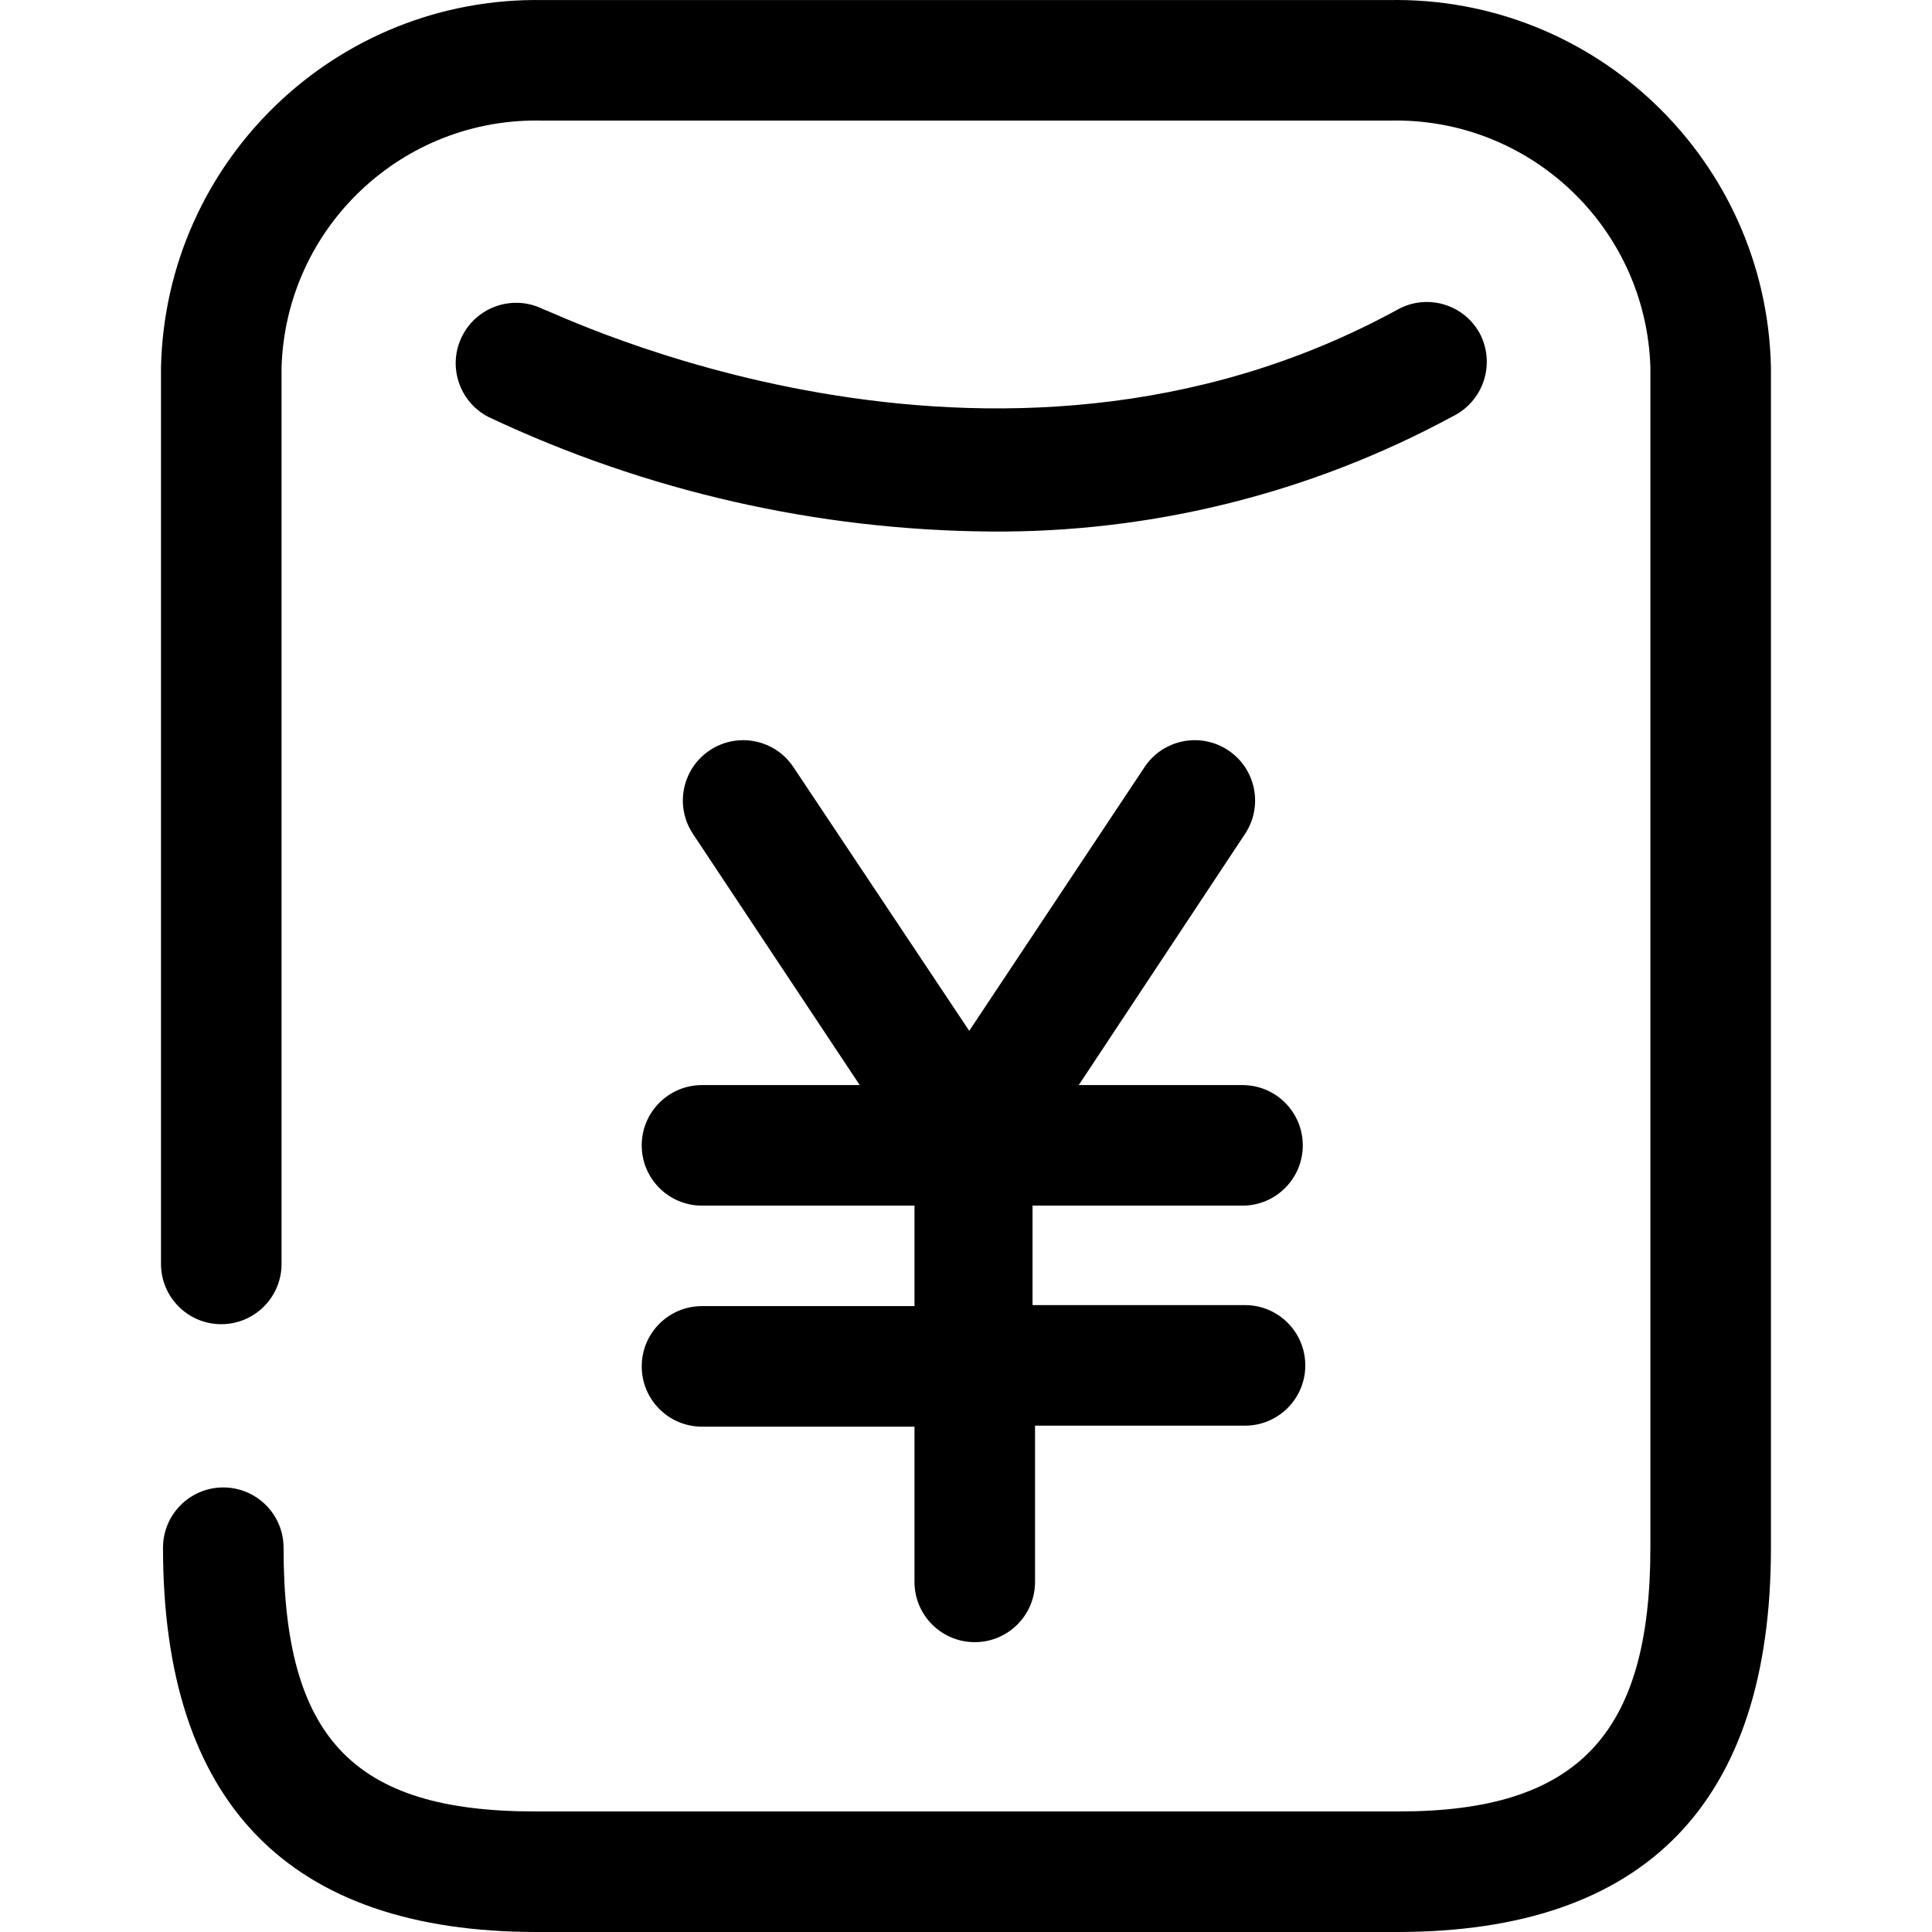
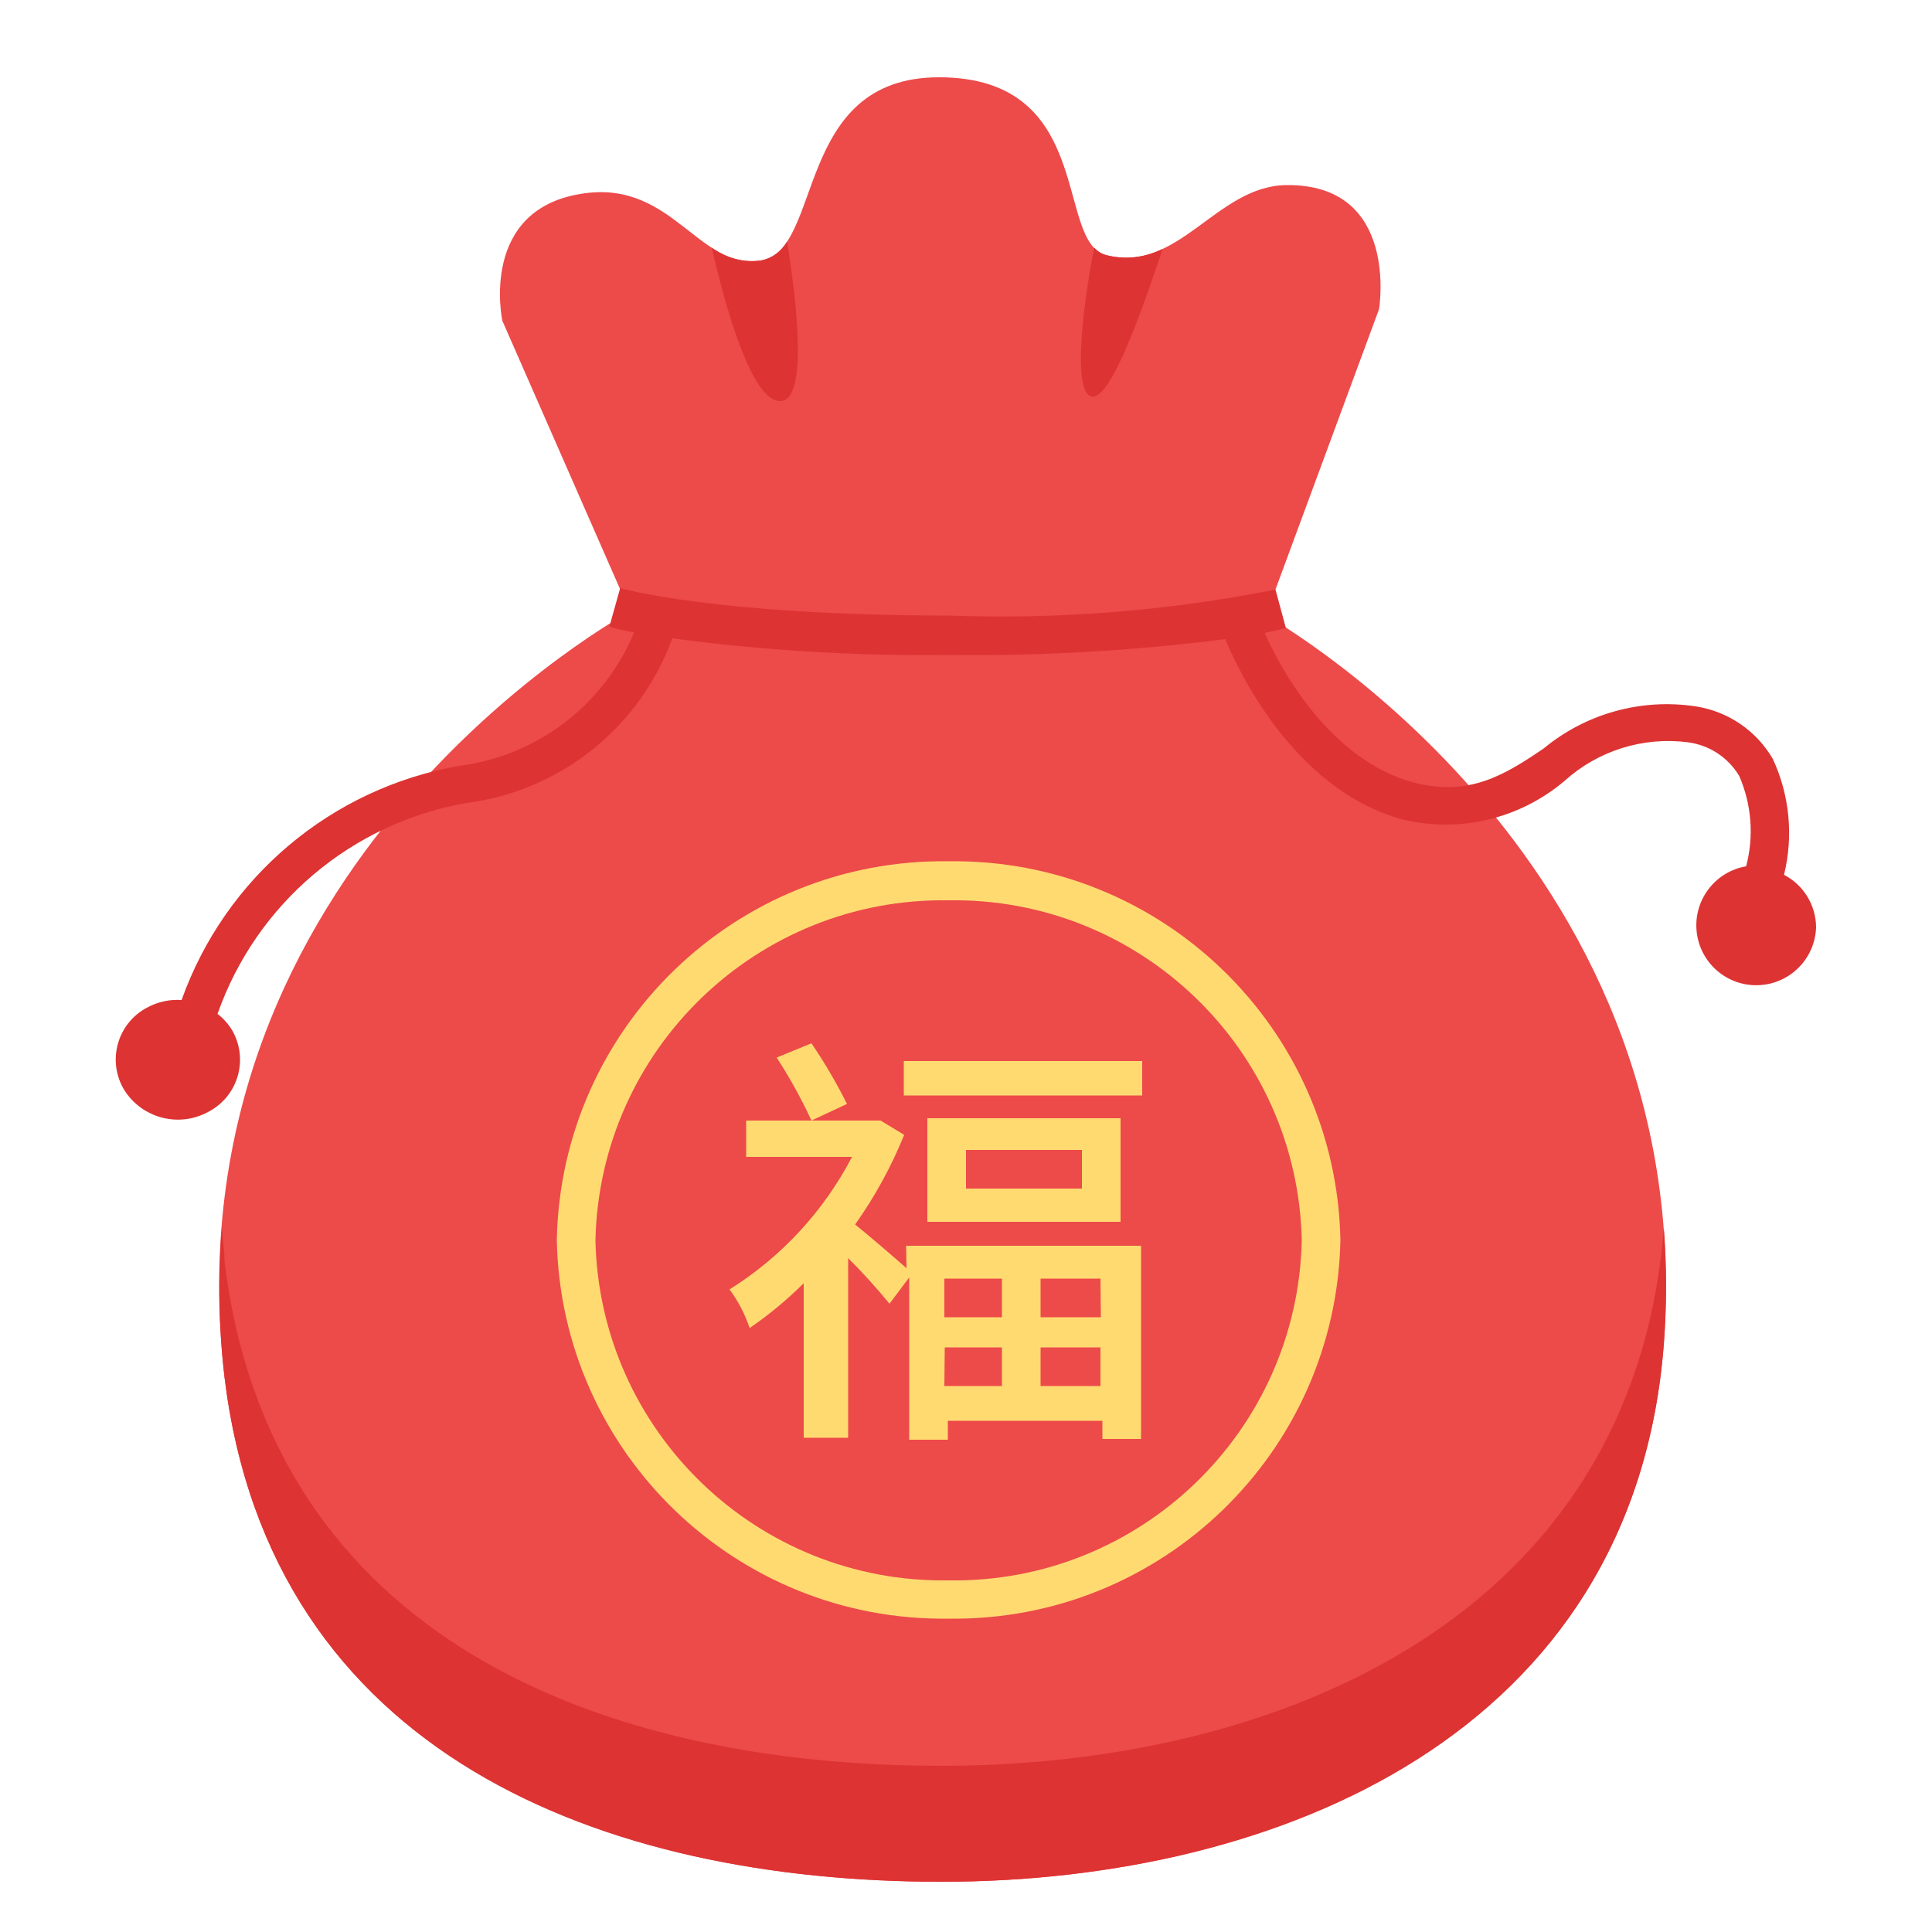
- <svg xmlns="http://www.w3.org/2000/svg" t="1594024903107" class="icon" viewBox="0 0 1024 1024" version="1.1" p-id="1059" width="128" height="128">
+ <svg xmlns="http://www.w3.org/2000/svg" t="1595988801256" class="icon" viewBox="0 0 1024 1024" version="1.1" p-id="3705" width="128" height="128">
  <defs>
    <style type="text/css" />
  </defs>
-   <path d="M736.027 0.036H287.943A199.148 199.148 0 0 0 85.333 194.659v475.24a31.949 31.949 0 0 0 63.898 0V194.659A134.984 134.984 0 0 1 287.943 63.934h448.084a134.984 134.984 0 0 1 138.712 130.724v625.667c0 99.308-38.871 139.777-133.121 139.777H283.417c-96.379 0-133.121-39.137-133.121-139.777a31.949 31.949 0 1 0-63.898 0c0 135.251 66.56 203.674 198.083 203.674h456.071c131.523 0 198.083-68.424 198.083-203.674V194.659A198.882 198.882 0 0 0 736.027 0.036z m48.19 176.518a31.949 31.949 0 0 0-43.397-12.513c-215.389 117.945-449.415 0-452.61 0a31.949 31.949 0 0 0-29.287 56.976 634.453 634.453 0 0 0 266.241 60.703 505.858 505.858 0 0 0 244.676-60.969 32.215 32.215 0 0 0 14.377-44.196zM658.551 639.015a31.949 31.949 0 0 0 0-63.898h-86.795l88.126-133.121a31.949 31.949 0 0 0-53.248-35.41l-92.918 139.777-93.184-139.777a31.949 31.949 0 0 0-53.248 35.41l88.392 133.121h-83.6a31.949 31.949 0 0 0 0 63.898H484.695v53.248h-112.62a31.949 31.949 0 0 0 0 63.898H484.695v82.269a31.949 31.949 0 1 0 63.898 0v-82.801h111.289a31.949 31.949 0 0 0 0-63.898h-112.62V639.015z" p-id="1060" />
+   <path d="M334.438 323.789h332.595S901.12 450.56 881.869 712.294c-15.974 206.438-204.8 285.082-382.976 285.082S143.36 930.202 118.989 729.907C87.04 456.909 334.438 323.789 334.438 323.789z" fill="#ED4A4A" p-id="3706" />
+   <path d="M498.893 935.936C319.693 935.936 143.36 868.762 118.989 668.467c0-5.939-1.024-11.674-1.434-17.408a402.022 402.022 0 0 0 1.434 78.848C143.36 930.202 319.693 997.376 498.893 997.376s367.206-78.643 382.976-285.082a397.926 397.926 0 0 0 0-61.44c-16.179 206.438-203.981 285.082-382.976 285.082z" fill="#DD3333" p-id="3707" />
+   <path d="M334.438 325.427L266.24 169.984s-12.902-60.211 44.032-67.584c46.49-6.144 60.211 40.96 93.184 35.635S420.659 40.96 497.664 40.96c83.149 0 61.44 87.04 88.474 94.208 38.502 10.035 58.368-36.454 95.437-37.069C741.99 97.28 730.931 163.84 730.931 163.84l-61.44 166.298z" fill="#ED4A4A" p-id="3708" />
+   <path d="M480.256 660.275h124.518v102.4h-20.48v-9.626h-81.92v10.035h-20.48v-86.016l-10.445 13.926a321.741 321.741 0 0 0-21.914-24.166v95.232H425.984v-81.92a204.8 204.8 0 0 1-28.672 23.757 73.523 73.523 0 0 0-10.65-20.48 182.067 182.067 0 0 0 64.922-70.246h-56.115V593.92h71.27l12.493 7.578a233.062 233.062 0 0 1-26.01 47.514c6.963 5.53 20.48 17.203 27.238 23.142zM430.08 593.92a262.144 262.144 0 0 0-18.432-33.382L430.08 552.96a277.504 277.504 0 0 1 18.842 32.154z m175.309-31.539v18.227h-126.362v-18.227zM593.92 592.691v54.886h-102.4v-54.886z m-93.389 84.992v20.48h30.515v-20.48z m0 56.934h30.515v-20.48h-30.31zM573.44 609.485h-61.44v20.48h61.44z m9.83 68.198h-31.744v20.48h31.949z m0 56.934v-20.48h-31.744v20.48z" fill="#FFDA71" p-id="3709" />
+   <path d="M502.784 857.907a204.8 204.8 0 0 1-207.667-200.704 204.8 204.8 0 0 1 207.667-200.704 204.8 204.8 0 0 1 207.667 200.704 204.8 204.8 0 0 1-207.667 200.704z m0-380.723a184.32 184.32 0 0 0-187.187 180.224 184.32 184.32 0 0 0 187.187 180.224 184.32 184.32 0 0 0 187.187-180.224 184.32 184.32 0 0 0-187.187-180.224z" fill="#FFDA71" p-id="3710" />
+   <path d="M945.562 463.667a92.979 92.979 0 0 0-5.939-61.44 57.344 57.344 0 0 0-40.96-27.853 102.4 102.4 0 0 0-80.486 22.323c-20.48 13.926-39.526 25.805-69.018 18.022-44.851-12.083-71.066-61.44-78.848-79.258 6.963-1.434 10.65-2.458 11.264-2.458l-5.53-20.48a748.339 748.339 0 0 1-173.261 13.722c-122.88 0-173.466-14.336-174.08-14.541l-5.734 20.48s4.915 1.434 13.107 3.072a116.326 116.326 0 0 1-92.57 70.656 191.078 191.078 0 0 0-147.251 124.109 33.587 33.587 0 0 0-18.432 4.096 31.13 31.13 0 0 0-12.083 43.418 33.587 33.587 0 0 0 44.851 11.674 31.13 31.13 0 0 0 12.288-43.418 31.744 31.744 0 0 0-7.578-8.397 171.008 171.008 0 0 1 132.096-111.821 134.349 134.349 0 0 0 108.954-87.245 1013.555 1013.555 0 0 0 146.227 8.806 1053.901 1053.901 0 0 0 146.842-8.397c5.12 12.493 34.816 79.667 94.208 95.642a97.485 97.485 0 0 0 85.606-20.48 81.92 81.92 0 0 1 65.331-20.48 37.274 37.274 0 0 1 27.238 17.818 73.114 73.114 0 0 1 3.686 47.923A31.744 31.744 0 1 0 962.56 491.52a31.539 31.539 0 0 0-16.998-27.853zM413.491 212.582c14.746 0 9.011-51.2 3.686-84.582a20.48 20.48 0 0 1-13.722 10.035 36.045 36.045 0 0 1-26.214-6.758c6.963 30.31 20.89 81.306 36.25 81.306zM586.138 135.168a13.312 13.312 0 0 1-6.144-3.891c-5.734 28.672-11.878 76.595-1.434 78.848s27.853-49.152 37.683-78.234a42.598 42.598 0 0 1-30.106 3.277z" fill="#DD3333" p-id="3711" />
</svg>
